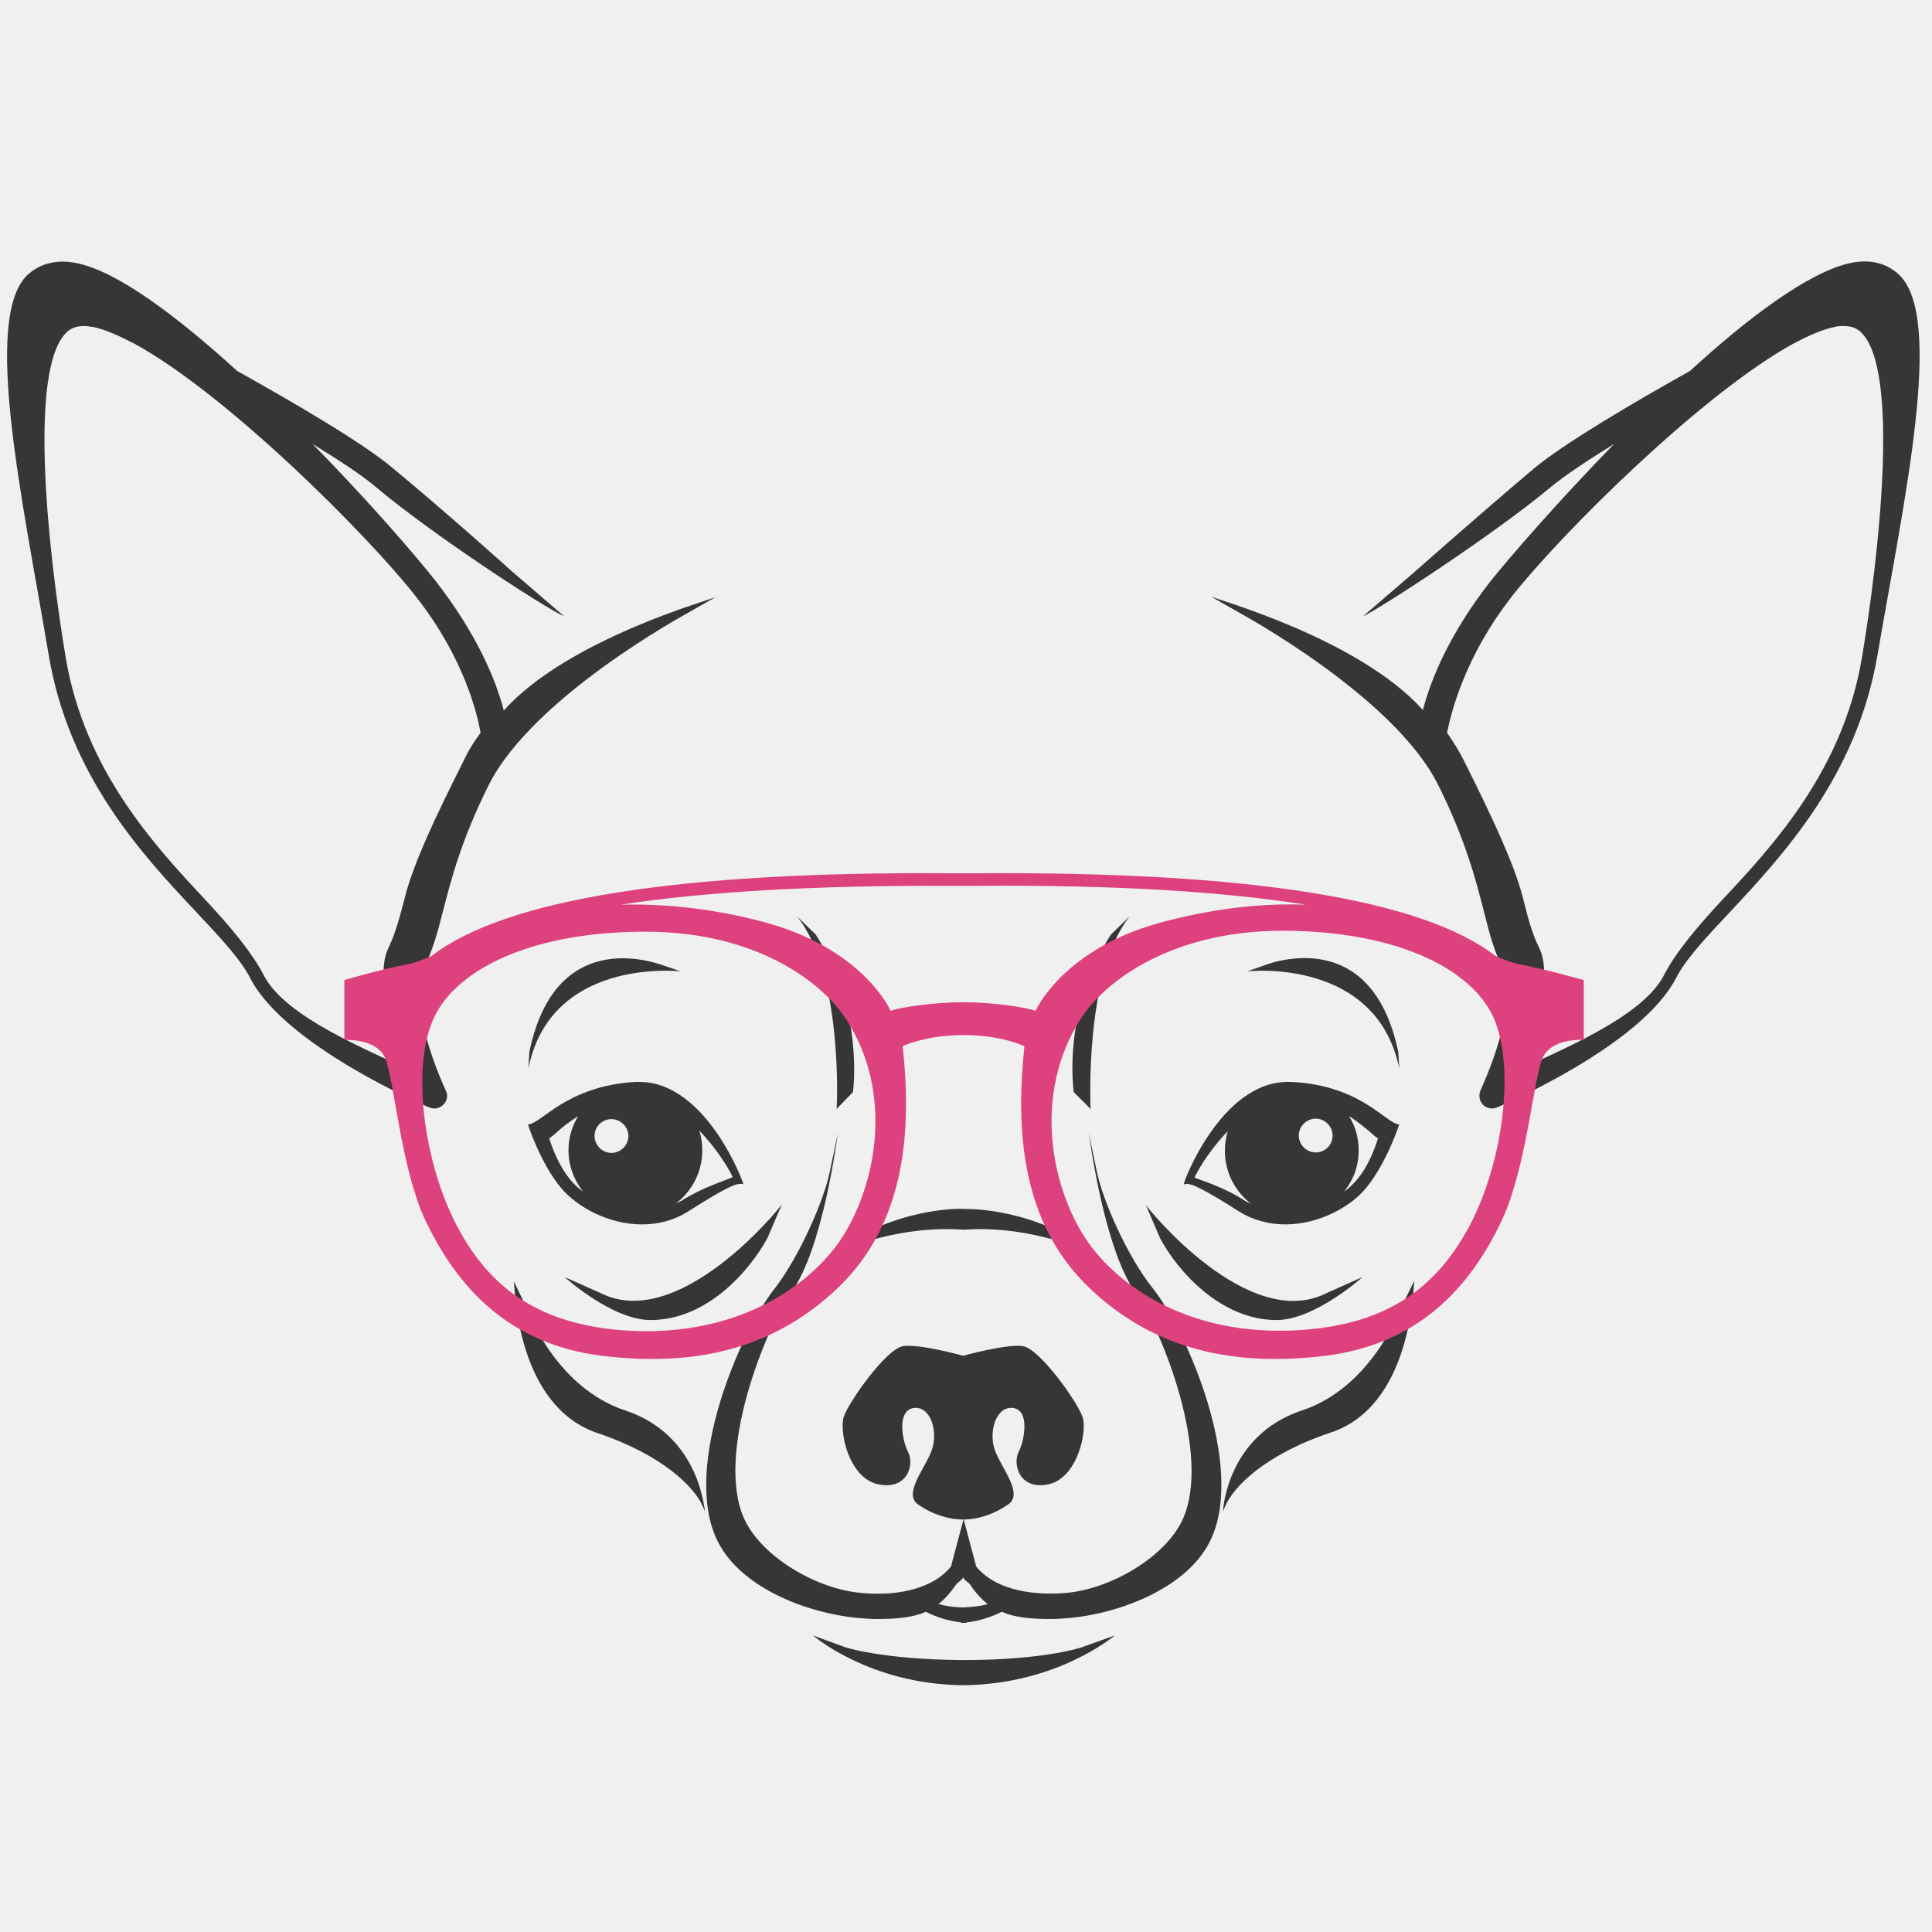
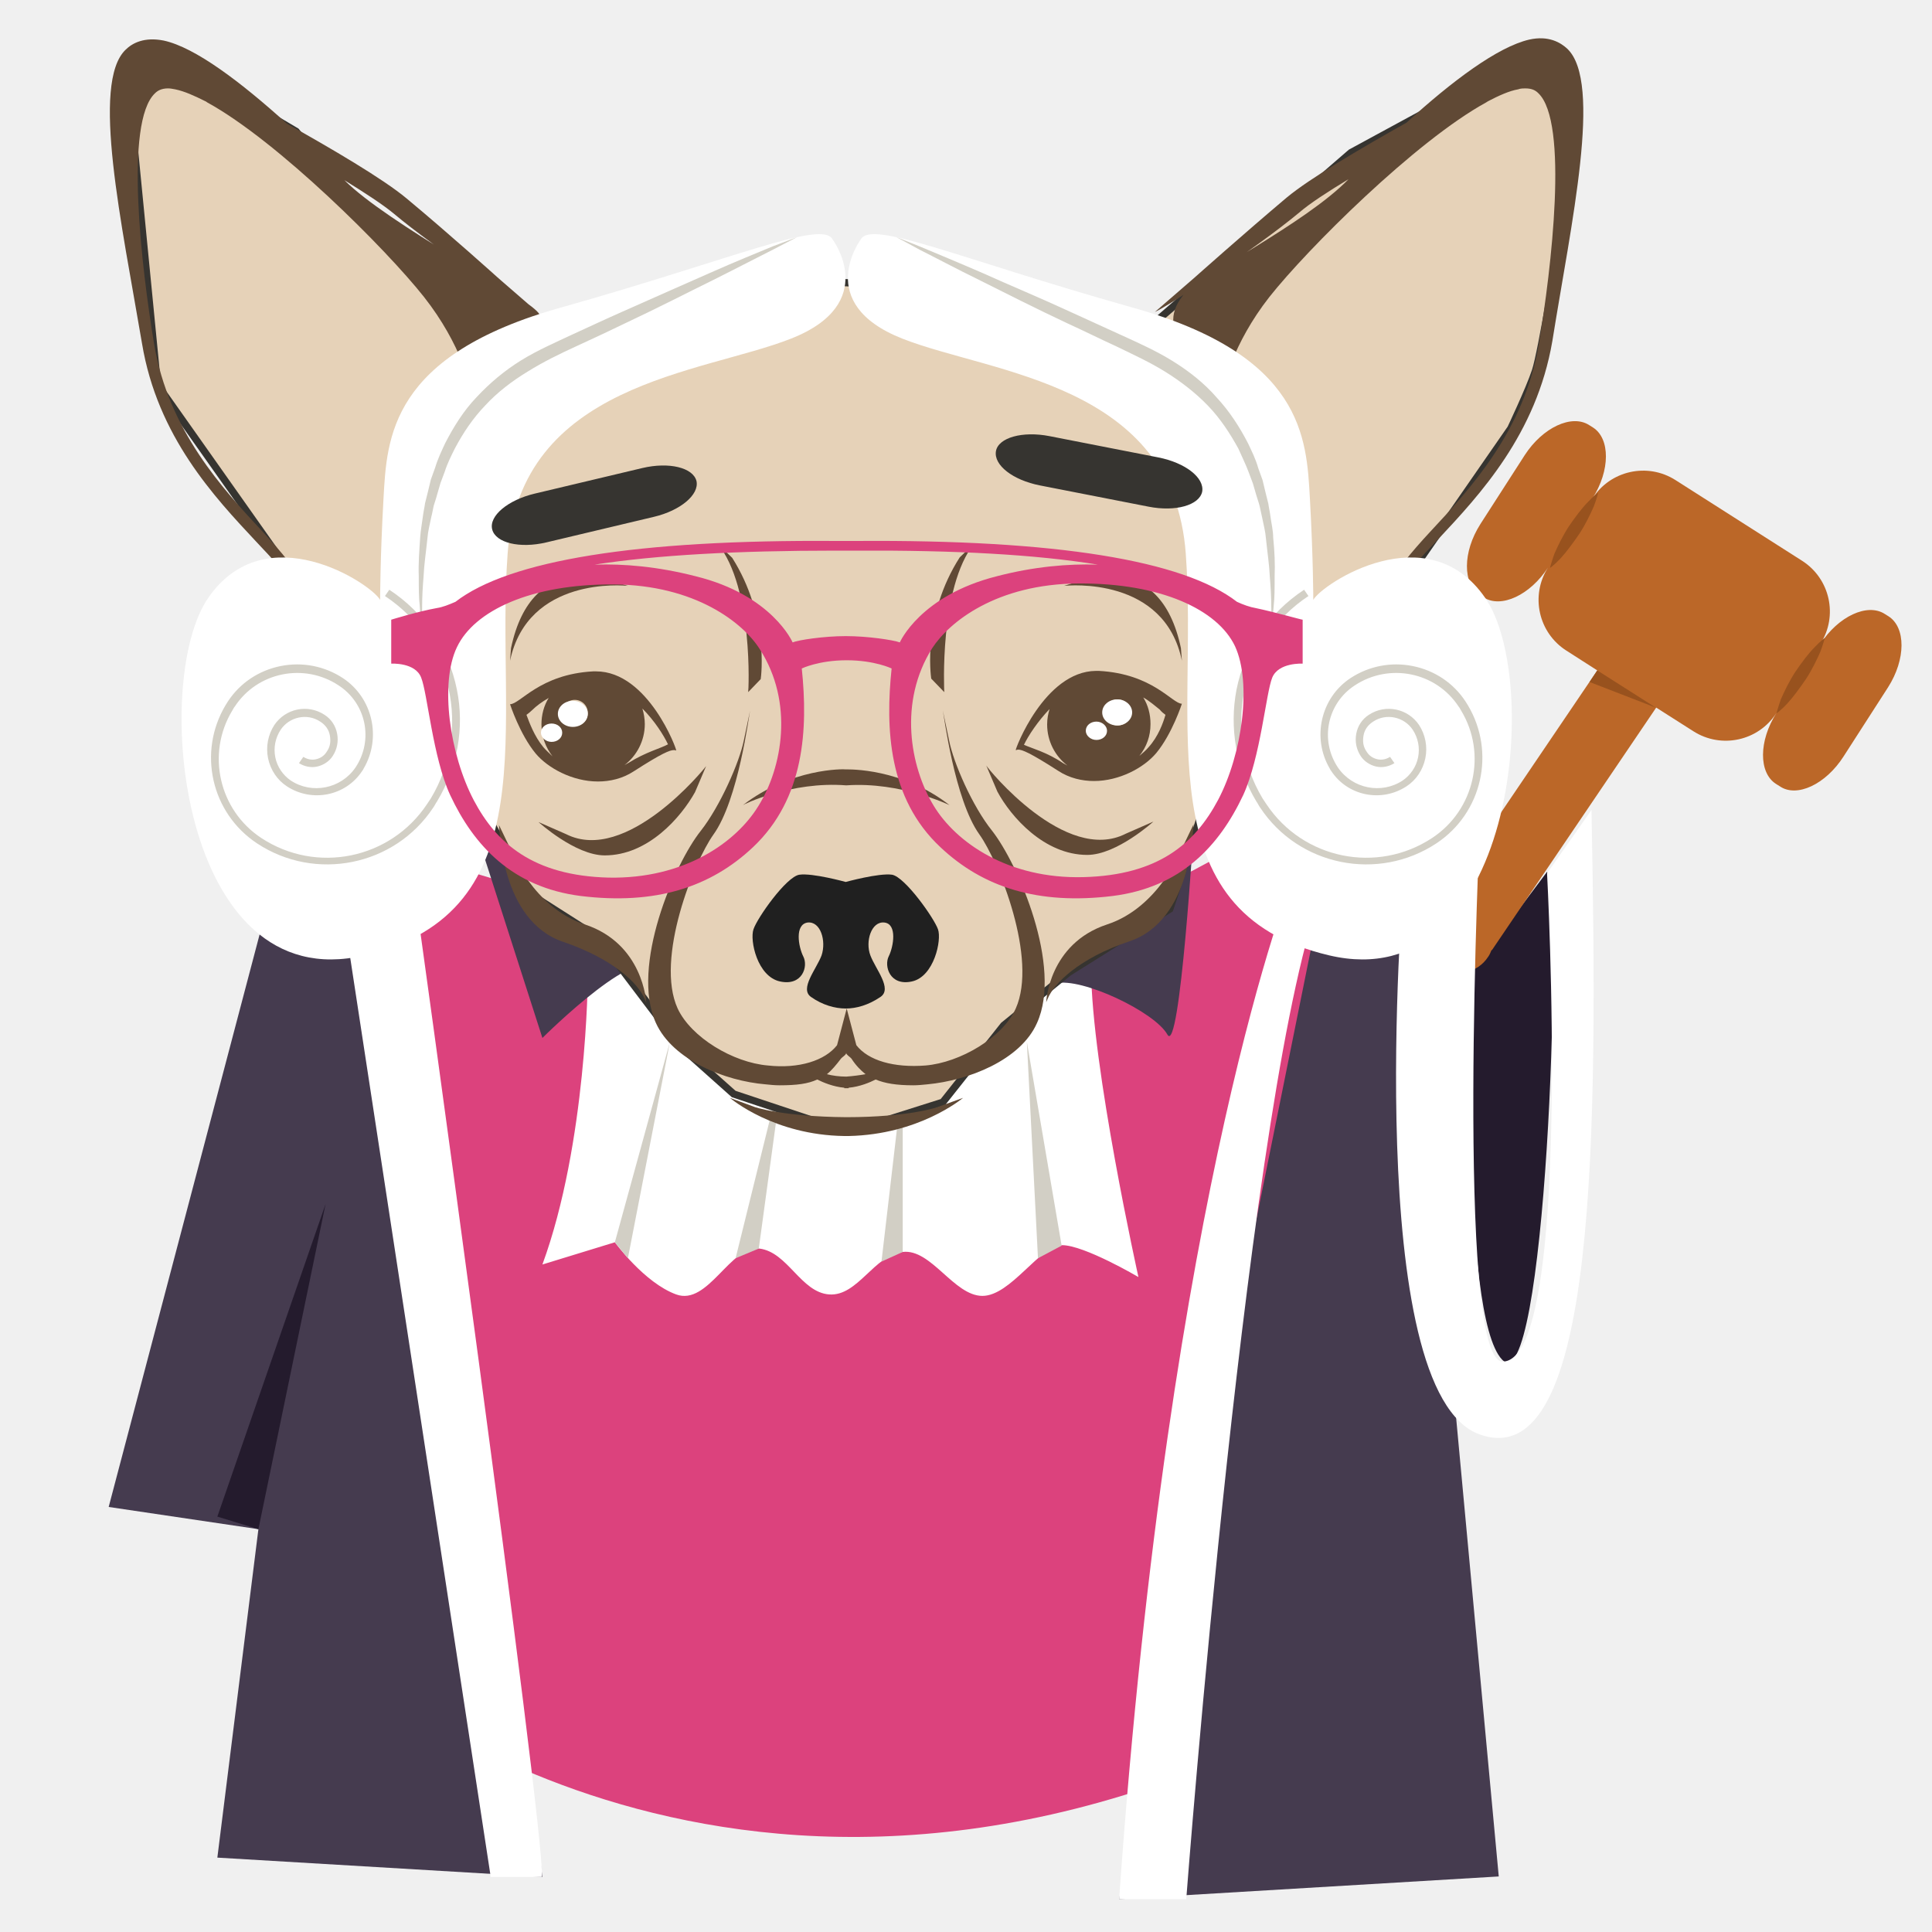
<svg xmlns="http://www.w3.org/2000/svg" version="1.1" id="Capa_1" x="0px" y="0px" viewBox="0 0 400 400" style="enable-background:new 0 0 400 400;" xml:space="preserve">
  <style type="text/css">
- 	.st0{fill:#363636;}
- 	.st1{fill:#DD427E;}
+ 	.st0{fill:#DC427D;}
+ 	.st1{fill:#453B4F;}
+ 	.st2{fill:#241B2D;}
+ 	.st3{fill:#FFFFFF;}
+ 	.st4{fill:#D2CFC5;}
+ 	.st5{fill:#BB6728;}
+ 	.st6{fill:#98521E;}
+ 	.st7{fill:#E6D2B8;stroke:#363430;stroke-width:1.5;stroke-linecap:round;stroke-miterlimit:10;}
+ 	.st8{fill:#604935;}
+ 	.st9{fill:#202020;}
+ 	.st10{fill:#363430;}
</style>
  <g>
    <g>
-       <path class="st0" d="M91.7,188.7c1.7-6.6,3.8-14.8,9.5-26.2c9.2-18.3,40.9-35.4,41.2-35.6l5.8-3.3c-1.1,0.6-30.6,8.7-43.9,23.5    c-1.7-6.6-5.7-16-14.1-26.8c-4-5.1-13.8-16.5-25.5-28.4c5.5,3.4,10.3,6.5,13.2,9c11.5,9.7,35.1,25.1,38.9,26.7l-10.8-9.3    c0,0-13.1-11.8-24.7-21.4C75,91.6,60.9,83.4,49.1,76.8C36.8,65.6,24.5,56.3,16,54.5c-5.2-1.1-8.4,0.7-10.3,2.4    c-9.4,9-1,46.7,4.4,78.8c4.2,25,19.4,41.3,30.6,53.2c4.9,5.2,9.1,9.7,11.1,13.6c7.2,14,35.9,26.3,37.1,26.8c0.3,0.1,0.7,0.2,1,0.2    c0.7,0,1.4-0.3,1.9-0.8c0.8-0.8,1-1.9,0.5-2.9c-4-8.8-7.2-20.1-4.5-25.6C89.6,196.8,90.6,193,91.7,188.7z M85,221.7    c-8.6-4.3-25.9-11-30.4-19.8c-2.3-4.5-6.7-9.8-11.8-15.3c-10.7-11.4-25.3-27.1-29.2-50.5c-3.4-20.3-8-59.5,0.2-67.3    c0.6-0.6,1.7-1.3,3.5-1.3c0.6,0,1.2,0.1,2,0.2c2.4,0.5,5.1,1.7,8.2,3.3l0,0c0,0,0.2,0.1,0.4,0.2c19,10.4,48,39.3,58.2,52.3    c10,12.7,12.7,24.3,13.4,28.2c-1.4,1.9-2.6,3.8-3.5,5.8c-6,11.9-10.3,21.1-12.1,28c-1.1,4.3-2,7.6-3.4,10.6    C77.2,202.6,82.2,214.1,85,221.7z" />
-       <path class="st0" d="M129.4,292c-13.9-4.6-19.8-19.8-19.8-20l-3.2-6.7c0.2,1.1,0.4,25.7,17.3,31.4c13.4,4.5,20.2,11.2,21.9,15.4    l0.4,0.9C145.8,312.9,145.1,297.2,129.4,292z" />
-       <path class="st0" d="M173.2,229.6l3.4-3.5c0.1-0.9,2.2-17-7.7-32.6l-3.9-3.8C174.6,201.6,173.3,229.4,173.2,229.6z" />
-       <path class="st0" d="M140.9,201.1l-3.2-1.1c-0.3,0-22.5-9.5-28.1,17.8l-0.2,3.4C114,198.5,139.8,201,140.9,201.1z" />
-       <path class="st0" d="M124.3,267.7l-7.4-3.3c0,0,9.8,8.9,17.8,8.9c11.7,0,20.5-10.2,24.2-17l3-7    C161.4,250.2,140.5,275.9,124.3,267.7z" />
-       <path class="st0" d="M132.4,224c-0.3,0-0.5,0-0.8,0c-14.4,0.8-19.6,8.8-22.3,8.8c0,0,2.6,8.1,6.9,13.2c3.3,3.9,9.8,7.5,16.7,7.5    c3.3,0,6.6-0.8,9.6-2.7c7.7-4.9,9.7-5.7,10.8-5.7c0.2,0,0.4,0,0.6,0.1l0,0C154.1,245.2,146.3,224,132.4,224z M126.6,231.7    c1.9,0,3.5,1.6,3.5,3.5c0,1.9-1.6,3.5-3.5,3.5c-1.9,0-3.5-1.6-3.5-3.5C123.1,233.2,124.7,231.7,126.6,231.7z M118.2,244.4    c-2.5-3-3.8-6.6-4.5-8.7c0.5-0.4,1.1-0.8,1.6-1.3c1.1-1,2.6-2.2,4.4-3.3c-1.3,2.1-2,4.5-2,7.1c0,3.2,1.2,6.2,3,8.5    C119.7,246,118.9,245.2,118.2,244.4z M141.1,248.6c-0.4,0.2-0.8,0.4-1.2,0.6c3.3-2.5,5.5-6.5,5.5-11c0-1.4-0.2-2.8-0.6-4.1    c3.2,3.3,5.7,7.1,6.9,9.6C149.8,244.6,145.7,245.7,141.1,248.6z" />
-       <path class="st0" d="M199.5,254.6c14.6-1.1,27.7,5.3,27.7,5.3c-12.9-10-27-9.6-27.7-9.6c-0.6-0.1-14.8-0.4-27.7,9.6    C171.8,259.8,184.8,253.5,199.5,254.6z" />
-       <path class="st0" d="M393.2,56.9c-1.8-1.7-5.1-3.6-10.3-2.4c-8.4,1.9-20.8,11.1-33,22.3c-11.8,6.6-25.9,14.9-32.2,20.1    c-11.5,9.7-24.7,21.4-24.7,21.4l-10.8,9.3c3.7-1.7,27.3-17.1,38.8-26.7c2.9-2.4,7.7-5.6,13.2-9c-11.6,11.9-21.4,23.2-25.5,28.3    c-8.4,10.7-12.4,20.2-14.1,26.8c-13.3-14.8-42.8-22.9-43.9-23.5l5.8,3.3c0.3,0.2,32,17.3,41.2,35.6c5.7,11.4,7.8,19.6,9.5,26.2    c1.1,4.4,2.1,8.2,3.8,11.6c2.8,5.5-0.5,16.8-4.5,25.6c-0.4,1-0.2,2.1,0.5,2.9c0.5,0.5,1.2,0.8,1.9,0.8c0.3,0,0.7-0.1,1-0.2    c1.2-0.5,29.9-12.8,37.1-26.8c2-3.9,6.2-8.4,11.1-13.6c11.1-11.9,26.3-28.2,30.6-53.2C394.2,103.6,402.6,65.9,393.2,56.9z     M385.5,136.1c-3.9,23.4-18.5,39.1-29.2,50.5c-5.1,5.5-9.5,10.8-11.8,15.3c-4.5,8.8-21.8,15.6-30.4,19.8    c2.8-7.6,7.8-19.2,4.5-25.6c-1.5-3-2.3-6.3-3.4-10.6c-1.8-6.8-6.1-16-12.1-28c-1-2-2.2-3.9-3.5-5.8c0.8-3.9,3.5-15.5,13.4-28.2    c10.2-13,39.3-41.9,58.2-52.3c0.2-0.1,0.4-0.2,0.4-0.2l0,0c3-1.6,5.8-2.8,8.2-3.3c0.7-0.2,1.4-0.2,2-0.2c1.9,0,2.9,0.7,3.5,1.3    C393.5,76.6,388.9,115.8,385.5,136.1z" />
-       <path class="st0" d="M269.6,292c-15.7,5.2-16.4,20.9-16.4,20.9l0.4-0.9c1.7-4.2,8.4-10.9,21.9-15.4c16.9-5.6,17.1-30.3,17.3-31.4    l-3.3,6.7C289.4,272.2,283.5,287.4,269.6,292z" />
-       <path class="st0" d="M227.1,242.6l-1.7-8.1c0.2,0.9,3.1,24,9.8,33.3c5.2,7.3,15.7,33.3,9.7,46.7c-3.5,7.8-14.9,14.5-24.2,15.3    c-8.4,0.7-15.3-1.3-18.6-5.5l-2.6-9.8l-2.6,9.8c-3.3,4.2-10.2,6.3-18.6,5.5c-9.3-0.8-20.6-7.5-24.2-15.3    c-6.1-13.4,4.4-39.4,9.6-46.7c6.8-9.4,9.6-32.4,9.8-33.3l-1.7,8.1c-1.2,5.9-6.3,17.6-11.5,24.3c-7.1,9-18.9,36.5-12,51.6    c4.5,10,18.5,15.5,29.5,16.5c1.3,0.1,2.5,0.2,3.8,0.2c4.5,0,7.6-0.4,10.1-1.5c1.5,0.8,4.3,1.9,7.3,2.2v0.1c0.2,0,0.4,0,0.6,0    c0.2,0,0.4,0,0.5,0v-0.1c3-0.3,5.7-1.4,7.3-2.2c2.5,1.1,5.6,1.5,10.1,1.5c1.2,0,2.5-0.1,3.8-0.2c11-1,25-6.5,29.5-16.5    c6.9-15.2-5-42.7-12-51.6C233.4,260.2,228.3,248.5,227.1,242.6z M199.5,332.8c-1.8,0-3.8-0.3-5.2-0.7c1.3-1,2.5-2.4,3.7-4.1    c0.3-0.4,1.4-1,1.4-1.5c0,0.5,1.1,1.1,1.4,1.5c1.2,1.8,2.4,3.1,3.7,4.1C203.3,332.5,201.3,332.7,199.5,332.8z" />
-       <path class="st0" d="M206,300.3c-1.4-3.8,0.2-9.2,3.7-8.8c3.5,0.4,2.5,6.5,1.2,9.1c-1.3,2.6,0.2,8,6.2,6.7c6-1.3,8.1-11.1,7-14    c-1-3-8.8-14-12.3-14.6c-3.5-0.5-12.4,2-12.4,2s-8.9-2.5-12.4-2c-3.5,0.5-11.3,11.6-12.3,14.6c-1,3,1,12.7,7.1,14    c6,1.3,7.6-4,6.2-6.7c-1.3-2.6-2.3-8.6,1.2-9.1c3.5-0.4,5.1,4.9,3.7,8.8c-1.4,3.8-6,9-2.8,11.2c3.2,2.2,6.5,3.1,9.3,3.1    c2.8,0,6.1-0.9,9.3-3.1C212,309.3,207.4,304.1,206,300.3z" />
-       <path class="st0" d="M224.4,340.9c-0.1,0.1-7.9,2.8-24.9,2.8c-17-0.1-24.8-2.7-24.9-2.8l-6.3-2.3c0.5,0.4,11.9,10,30.7,10.3v0    c0.2,0,0.4,0,0.6,0c0.2,0,0.4,0,0.5,0v0c18.8-0.4,30.2-9.9,30.7-10.3L224.4,340.9z" />
-       <path class="st0" d="M225.8,229.6c0-0.2-1.4-28,8.1-39.9l-3.9,3.8c-10,15.5-7.8,31.6-7.7,32.6L225.8,229.6z" />
-       <path class="st0" d="M289.7,221.2l-0.2-3.4c-5.7-27.3-27.8-17.9-28.1-17.8l-3.2,1.1C259.2,201,285,198.5,289.7,221.2z" />
-       <path class="st0" d="M264.3,273.3c7.9,0,17.8-8.9,17.8-8.9l-7.4,3.3c-16.2,8.3-37.1-17.5-37.5-18.3l3,7    C243.8,263.1,252.7,273.3,264.3,273.3z" />
-       <path class="st0" d="M245.1,245.2L245.1,245.2c0.2,0,0.4-0.1,0.6-0.1c1,0,3.1,0.8,10.8,5.7c3,1.9,6.4,2.7,9.6,2.7    c6.8,0,13.4-3.5,16.7-7.5c4.3-5.2,6.9-13.2,6.9-13.2c-2.6,0-7.8-8.1-22.3-8.8c-0.3,0-0.5,0-0.8,0    C252.7,224,244.8,245.2,245.1,245.2z M272.4,238.6c-1.9,0-3.5-1.6-3.5-3.5c0-1.9,1.6-3.5,3.5-3.5s3.5,1.6,3.5,3.5    C275.9,237.1,274.3,238.6,272.4,238.6z M247.3,243.8c1.2-2.5,3.7-6.3,6.9-9.6c-0.4,1.3-0.6,2.6-0.6,4.1c0,4.5,2.2,8.5,5.5,11    c-0.4-0.2-0.8-0.4-1.2-0.6C253.3,245.7,249.2,244.6,247.3,243.8z M285.3,235.7c-0.7,2.2-2,5.8-4.5,8.7c-0.7,0.8-1.5,1.6-2.5,2.3    c1.9-2.4,3-5.3,3-8.5c0-2.6-0.7-5.1-2-7.1c1.8,1.1,3.2,2.3,4.4,3.3C284.2,234.9,284.7,235.3,285.3,235.7z" />
+       <path class="st0" d="M266.2,169.5c0,0-55,33.3-93.2,38.9l-6.7-4.6c0,0-58.7-21.9-88.8-28.5v173.2c0,0,84.9,71.6,207.2,0    c0,0,5.9-88.1,5.6-103L266.2,169.5z" />
    </g>
    <g>
-       <path class="st1" d="M314.9,199.7c-1.7-0.3-3.5-1-5.3-1.8c-15.1-11.7-51.1-17.5-107.1-17.1c-1.2,0-2.2,0-3,0c-0.8,0-1.8,0-3,0    c-56-0.4-92,5.4-107.1,17.1c-1.9,0.8-3.6,1.5-5.3,1.8c-5.3,1-12.8,3.2-12.8,3.2v12.4c0,0,6.8-0.4,8.5,3.9    c1.8,4.4,3.2,22.4,8.1,33.1c6.7,14.3,17.5,26,36.7,28.4c21.1,2.6,36.6-2.5,48.6-13.8c14.6-13.7,15.5-33.4,13.7-50.3    c0,0,4.7-2.3,12.6-2.3c7.9,0,12.6,2.3,12.6,2.3c-1.8,16.9-0.9,36.6,13.7,50.3c12,11.3,27.5,16.4,48.6,13.8    c19.2-2.4,30-14,36.7-28.4c4.9-10.7,6.4-28.7,8.2-33.1c1.8-4.4,8.6-3.9,8.6-3.9v-12.4C327.8,202.9,320.1,200.7,314.9,199.7z     M174.8,255.5c-6.3,10.2-20.8,20.5-42.2,20.1c-21.3-0.5-31.6-9.6-38-21.8c-6.8-12.9-9.6-32.9-4.7-43.2    c4.9-10.3,20.9-17.8,44.1-17.7c23.2,0.1,36.6,10.9,41.3,18.3C184.9,226.2,181.5,244.5,174.8,255.5z M199.4,207.5    c-6.1,0-13.4,1.1-15,1.8c0,0-5.7-13.3-27.4-18.7c-10.6-2.7-20.1-3.5-28.5-3.3c17.6-2.7,40.3-4,67.9-3.9c1.2,0,2.2,0,3,0    c0.8,0,1.8,0,3,0c27.6-0.2,50.3,1.1,67.9,3.9c-8.4-0.3-17.9,0.6-28.5,3.3c-21.7,5.4-27.4,18.7-27.4,18.7    C212.8,208.6,205.6,207.5,199.4,207.5z M304.3,253.7c-6.5,12.2-16.7,21.3-38,21.8c-21.3,0.5-35.9-9.8-42.2-20.1    c-6.7-11-10-29.3-0.4-44.4c4.7-7.4,18.1-18.1,41.3-18.3c23.2-0.1,39.2,7.4,44.1,17.7C313.9,220.8,311.1,240.8,304.3,253.7z" />
+       <path class="st1" d="M56.8,181.9L22.5,312l31,4.6l-8.5,68l67.3,4L85.5,181.9C85.5,181.9,71.3,193,56.8,181.9z" />
    </g>
+     <g>
+       <polygon class="st2" points="53.5,316.6 67.4,249.3 45,314   " />
+     </g>
+     <g>
+       <polygon class="st1" points="273.9,184.2 291.1,181.9 310.3,388.5 231.7,393.2   " />
+     </g>
+     <g>
+       <path class="st2" d="M320.3,180.5l-15.6,20.8c0,0-2.5,71.1,6.3,80.2C319.9,290.7,323.6,189.6,320.3,180.5z" />
+     </g>
+     <g>
+       <path class="st3" d="M121.7,202.5c0,0-0.2,34.2-9.4,59.3l15-4.6c0,0,6.1,8.4,12.7,10.8c6.6,2.4,11.2-10.2,17.2-9.5    c5.9,0.7,8.6,9.1,14.5,9.5c5.9,0.4,9.3-8.2,15.2-8.8c5.9-0.7,10.6,9.1,16.5,9.1s11.9-10.5,16.5-10.5c4.6,0,15.8,6.6,15.8,6.6    s-9.7-43.6-9.8-63.7l-3.4-6c0,0-64.8,10.8-98-6.3L121.7,202.5z" />
+     </g>
+     <g>
+       <polygon class="st4" points="130,260.5 138.7,215.7 127.3,257.2   " />
+     </g>
+     <g>
+       <polygon class="st4" points="157.1,258.5 162.4,219.6 152.3,260.5   " />
+     </g>
+     <g>
+       <polygon class="st4" points="186.9,259.2 186.9,223.5 182.5,261.2   " />
+     </g>
+     <g>
+       <polygon class="st4" points="214.9,260.5 212.6,215.7 219.8,257.9   " />
+     </g>
+     <g>
+       <path class="st3" d="M85.5,181.9c0,0,27.4,197.4,26.7,206.7h-10.6l-31-202.8C70.7,185.7,82.5,183.4,85.5,181.9z" />
+     </g>
+     <g>
+       <path class="st3" d="M267.6,181.9c0,0-25.4,62.8-35.9,211.3h13.9c0,0,13-171.2,28.3-209L267.6,181.9z" />
+     </g>
+     <g>
+       <path class="st1" d="M98.1,170.7l14.2,44.2c0,0,21.8-21.8,23.8-13.2c2,8.6,6.6,14.5,13.9,9.2c7.3-5.3,9.2,5.3,11.9,7.9    c2.6,2.6,7.9-2,11.2-6.6c3.3-4.6,4.5,0,9.5,4.6c5,4.6,8.3,4,13.6-5.9c5.3-9.9,8.6,4,12.5,4.6c4,0.7,4.6-10.6,9.9-11.9    c5.3-1.3,20.5,5.9,23.1,10.6c2.6,4.6,5.5-43.6,5.5-43.6S183.2,226.6,98.1,170.7z" />
+     </g>
+     <g>
+       <g>
+         <path class="st5" d="M381.7,156.6l9.2-14.3c3.7-5.8,3.7-12.4,0.1-14.7l-0.8-0.5c-3.6-2.3-9.6,0.5-13.3,6.2     c3.7-5.8,2-13.5-3.8-17.2l-26.2-16.7c-5.8-3.7-13.5-2-17.2,3.8c3.7-5.8,3.7-12.4,0.1-14.7l-0.8-0.5c-3.6-2.3-9.6,0.5-13.3,6.2     l-9.2,14.3c-3.7,5.8-3.7,12.4-0.1,14.7l0.8,0.5c3.6,2.3,9.6-0.5,13.3-6.2c-3.7,5.8-2,13.5,3.8,17.2l6.4,4.1l-33.8,49.9l0.1,0.1     c-0.4,0.4-0.8,0.8-1.1,1.3c-2.2,3.4-1.3,7.9,2.1,10.1s7.9,1.3,10.1-2.1c0.3-0.4,0.5-0.9,0.7-1.4l0.1,0l34-50.2l7.7,4.9     c5.8,3.7,13.5,2,17.2-3.8c-3.7,5.8-3.7,12.4-0.1,14.7l0.8,0.5C372,165.2,378,162.4,381.7,156.6z" />
+       </g>
+       <g>
+         <path class="st6" d="M377.8,132.1c0,0-0.3,1.2-0.9,2.8c-0.7,1.6-1.7,3.7-3,5.7c-1.3,1.9-2.7,3.8-3.9,5.1c-1.2,1.3-2.2,2-2.2,2     s0.3-1.2,0.9-2.9c0.7-1.6,1.7-3.7,3-5.7c1.3-1.9,2.7-3.8,4-5.1C376.8,132.8,377.8,132.1,377.8,132.1z" />
+       </g>
+       <g>
+         <path class="st6" d="M330.9,102c0,0-0.3,1.2-0.9,2.8c-0.7,1.6-1.7,3.7-3,5.7c-1.3,1.9-2.7,3.8-3.9,5.1c-1.2,1.3-2.2,2-2.2,2     s0.3-1.2,0.9-2.9c0.7-1.6,1.7-3.7,3-5.7c1.3-1.9,2.7-3.8,4-5.1C329.9,102.7,330.9,102,330.9,102z" />
+       </g>
+       <g>
+         <polygon class="st6" points="342.8,146.5 330.7,138.8 329.1,141.2    " />
+       </g>
+     </g>
+     <path class="st7" d="M123.7,194l-13.8-8.8L99,165.6l-5.6-26.3l-27-12.5l-8.8-11.7L32.6,79.7l-6.1-62.4l5.9-7.2l28.9,17.1l27.3,33.3   l14,18.2l22.2-13.9l27.2-7.4l63.5,3.1l19.4,9.9l44.8-38.8l39.6-21.5l5.9,7.2l-2.4,33.3c0,0-3.6,22.3-4.9,26.2   c-1.3,3.9-5.1,11.9-5.1,11.9l-18.1,26.1c0,0-6.8,9.9-9.2,12.1c-2.4,2.2-27,12.5-27,12.5l-16.3,48.8l-20.9,13.1l-13.5,11l-12.6,15.9   l-19.6,6.2l-23.7-7.9l-11.1-9.9L123.7,194z" />
+     <g>
+       <path class="st8" d="M92.1,111.8c1.3-5.1,2.9-11.4,7.3-20.2c7.1-14.1,31.5-27.3,31.8-27.4l4.5-2.5c-0.8,0.5-23.6,6.7-33.8,18.1    c-1.3-5.1,16.1-6.7,9.6-15c-3.1-3.9-31.1-18.4-40.2-27.5c4.2,2.6,7.9,5,10.2,6.9c8.9,7.5,27.1,19.4,30,20.6l-8.3-7.2    c0,0-10.1-9.1-19-16.5c-4.9-4.1-15.7-10.4-24.8-15.5c-9.5-8.6-19-15.8-25.5-17.2c-4-0.8-6.5,0.5-7.9,1.9c-7.2,6.9-0.8,36,3.4,60.8    c3.2,19.3,15,31.8,23.6,41c3.8,4,7,7.5,8.6,10.5c5.6,10.8,27.7,20.3,28.6,20.7c0.2,0.1,0.5,0.2,0.8,0.2c0.5,0,1.1-0.2,1.5-0.6    c0.6-0.6,0.8-1.5,0.4-2.2c-3.1-6.8-5.6-15.5-3.5-19.7C90.4,118,91.2,115.1,92.1,111.8z M86.9,137.2c-6.6-3.3-20-8.5-23.4-15.3    c-1.8-3.5-5.2-7.6-9.1-11.8c-8.2-8.8-19.5-20.9-22.5-38.9c-2.6-15.7-6.2-45.9,0.2-51.9c0.5-0.5,1.3-1,2.7-1c0.5,0,0.9,0.1,1.5,0.2    c1.9,0.4,3.9,1.3,6.3,2.5l0,0c0,0,0.2,0.1,0.3,0.2c14.6,8,37,30.3,44.9,40.3c7.7,9.8,9.8,18.7,10.3,21.7c-1.1,1.5-2,2.9-2.7,4.5    c-4.6,9.2-7.9,16.3-9.3,21.6c-0.8,3.3-1.5,5.9-2.6,8.2C80.9,122.5,84.7,131.3,86.9,137.2z" />
+       <path class="st8" d="M121.1,191.4c-10.7-3.5-15.3-15.3-15.3-15.4l-2.5-5.2c0.2,0.8,0.3,19.8,13.3,24.2    c10.3,3.5,15.6,8.6,16.9,11.9l0.3,0.7C133.8,207.5,133.2,195.4,121.1,191.4z" />
+       <path class="st8" d="M154.9,143.3l2.6-2.7c0.1-0.7,1.7-13.1-5.9-25.1l-3-2.9C156,121.7,155,143.1,154.9,143.3z" />
+       <path class="st8" d="M130,121.3l-2.5-0.8c-0.2,0-17.3-7.3-21.7,13.7l-0.2,2.6C109.3,119.3,129.2,121.2,130,121.3z" />
+       <path class="st8" d="M117.2,172.7l-5.7-2.5c0,0,7.6,6.9,13.7,6.9c9,0,15.8-7.9,18.7-13.1l2.3-5.4    C145.8,159.2,129.7,179,117.2,172.7z" />
+       <path class="st8" d="M123.4,139c-0.2,0-0.4,0-0.6,0c-11.1,0.6-15.1,6.8-17.2,6.8c0,0,2,6.2,5.3,10.2c2.5,3,7.6,5.8,12.9,5.8    c2.5,0,5.1-0.6,7.4-2.1c5.9-3.8,7.5-4.4,8.3-4.4c0.2,0,0.3,0,0.5,0.1l0,0C140.2,155.3,134.2,139,123.4,139z M119,144.9    c1.5,0,2.7,1.2,2.7,2.7s-1.2,2.7-2.7,2.7c-1.5,0-2.7-1.2-2.7-2.7C116.3,146.1,117.5,144.9,119,144.9z M112.5,154.7    c-1.9-2.3-2.9-5.1-3.5-6.7c0.4-0.3,0.8-0.6,1.2-1c0.8-0.8,2-1.7,3.4-2.5c-1,1.6-1.5,3.5-1.5,5.5c0,2.5,0.9,4.8,2.3,6.6    C113.7,155.9,113,155.3,112.5,154.7z M130.2,157.9c-0.3,0.2-0.6,0.3-0.9,0.5c2.5-1.9,4.2-5,4.2-8.5c0-1.1-0.2-2.2-0.5-3.2    c2.5,2.5,4.4,5.5,5.3,7.4C136.9,154.9,133.7,155.7,130.2,157.9z" />
+       <path class="st8" d="M175.2,162.6c11.3-0.8,21.4,4.1,21.4,4.1c-9.9-7.7-20.8-7.4-21.4-7.4c-0.5-0.1-11.4-0.3-21.4,7.4    C153.8,166.6,163.8,161.7,175.2,162.6z" />
+       <path class="st8" d="M324.5,10.1c-1.4-1.3-3.9-2.8-7.9-1.9c-6.5,1.5-16,8.6-25.4,17.2c-9.1,5.1-20,11.5-24.8,15.5    c-8.9,7.5-19,16.5-19,16.5l-8.3,7.2c2.9-1.3,21-13.2,29.9-20.6c2.2-1.9,5.9-4.3,10.2-6.9c-8.9,9.2-31.1,20.1-34.3,24.1    c-6.5,8.2,5.1,13.3,3.8,18.4c-10.3-11.4-33-17.7-33.8-18.1l4.5,2.5c0.2,0.2,24.7,13.3,31.8,27.4c4.4,8.8,6,15.1,7.3,20.2    c0.8,3.4,1.6,6.3,2.9,8.9c2.2,4.2-0.4,13-3.5,19.7c-0.3,0.8-0.2,1.6,0.4,2.2c0.4,0.4,0.9,0.6,1.5,0.6c0.2,0,0.5-0.1,0.8-0.2    c0.9-0.4,23.1-9.9,28.6-20.7c1.5-3,4.8-6.5,8.6-10.5c8.6-9.2,20.3-21.7,23.6-41C325.3,46.2,331.8,17.1,324.5,10.1z M318.6,71.2    c-3,18-14.3,30.1-22.5,38.9c-3.9,4.2-7.3,8.3-9.1,11.8c-3.5,6.8-16.8,12-23.4,15.3c2.2-5.9,6-14.8,3.5-19.7    c-1.2-2.3-1.8-4.9-2.6-8.2c-1.4-5.2-4.7-12.3-9.3-21.6c-0.8-1.5-1.7-3-2.7-4.5c0.6-3,2.7-12,10.3-21.7c7.9-10,30.3-32.3,44.9-40.3    c0.2-0.1,0.3-0.2,0.3-0.2l0,0c2.3-1.2,4.5-2.2,6.3-2.5c0.5-0.2,1.1-0.2,1.5-0.2c1.5,0,2.2,0.5,2.7,1    C324.8,25.3,321.2,55.6,318.6,71.2z" />
+       <path class="st8" d="M229.2,191.4c-12.1,4-12.6,16.1-12.6,16.1l0.3-0.7c1.3-3.2,6.5-8.4,16.9-11.9c13-4.3,13.2-23.4,13.3-24.2    l-2.5,5.2C244.5,176.1,239.9,187.9,229.2,191.4z" />
+       <path class="st8" d="M196.5,153.3l-1.3-6.2c0.2,0.7,2.4,18.5,7.6,25.7c4,5.6,12.1,25.7,7.5,36c-2.7,6-11.5,11.2-18.7,11.8    c-6.5,0.5-11.8-1-14.3-4.2l-2-7.6l-2,7.6c-2.5,3.2-7.9,4.9-14.3,4.2c-7.2-0.6-15.9-5.8-18.7-11.8c-4.7-10.3,3.4-30.4,7.4-36    c5.2-7.2,7.4-25,7.6-25.7l-1.3,6.2c-0.9,4.5-4.9,13.6-8.9,18.7c-5.5,6.9-14.6,28.1-9.3,39.8c3.5,7.7,14.3,12,22.7,12.7    c1,0.1,1.9,0.2,2.9,0.2c3.5,0,5.9-0.3,7.8-1.2c1.2,0.6,3.3,1.5,5.6,1.7v0.1c0.2,0,0.3,0,0.5,0s0.3,0,0.4,0v-0.1    c2.3-0.2,4.4-1.1,5.6-1.7c1.9,0.8,4.3,1.2,7.8,1.2c0.9,0,1.9-0.1,2.9-0.2c8.5-0.8,19.3-5,22.7-12.7c5.3-11.7-3.9-32.9-9.3-39.8    C201.3,166.9,197.4,157.9,196.5,153.3z M175.2,222.9c-1.4,0-2.9-0.2-4-0.5c1-0.8,1.9-1.9,2.9-3.2c0.2-0.3,1.1-0.8,1.1-1.2    c0,0.4,0.8,0.8,1.1,1.2c0.9,1.4,1.9,2.4,2.9,3.2C178.1,222.6,176.6,222.8,175.2,222.9z" />
+       <path class="st9" d="M180.2,197.8c-1.1-2.9,0.2-7.1,2.9-6.8c2.7,0.3,1.9,5,0.9,7s0.2,6.2,4.8,5.2c4.6-1,6.2-8.6,5.4-10.8    c-0.8-2.3-6.8-10.8-9.5-11.3c-2.7-0.4-9.6,1.5-9.6,1.5s-6.9-1.9-9.6-1.5c-2.7,0.4-8.7,8.9-9.5,11.3c-0.8,2.3,0.8,9.8,5.5,10.8    c4.6,1,5.9-3.1,4.8-5.2c-1-2-1.8-6.6,0.9-7c2.7-0.3,3.9,3.8,2.9,6.8c-1.1,2.9-4.6,6.9-2.2,8.6s5,2.4,7.2,2.4    c2.2,0,4.7-0.7,7.2-2.4C184.8,204.7,181.3,200.7,180.2,197.8z" />
+       <path class="st8" d="M194.4,229.1c-0.1,0.1-6.1,2.2-19.2,2.2c-13.1-0.1-19.1-2.1-19.2-2.2l-4.9-1.8c0.4,0.3,9.2,7.7,23.7,7.9l0,0    c0.2,0,0.3,0,0.5,0s0.3,0,0.4,0l0,0c14.5-0.3,23.3-7.6,23.7-7.9L194.4,229.1z" />
+       <path class="st8" d="M195.5,143.3c0-0.2-1.1-21.6,6.2-30.8l-3,2.9c-7.7,12-6,24.4-5.9,25.1L195.5,143.3z" />
+       <path class="st8" d="M244.7,136.8l-0.2-2.6c-4.4-21-21.4-13.8-21.7-13.7l-2.5,0.8C221.2,121.2,241.1,119.3,244.7,136.8z" />
+       <path class="st8" d="M225.1,177c6.1,0,13.7-6.9,13.7-6.9l-5.7,2.5c-12.5,6.4-28.6-13.5-28.9-14.1l2.3,5.4    C209.3,169.1,216.2,177,225.1,177z" />
+       <path class="st8" d="M210.3,155.3L210.3,155.3c0.2,0,0.3-0.1,0.5-0.1c0.8,0,2.4,0.6,8.3,4.4c2.3,1.5,4.9,2.1,7.4,2.1    c5.2,0,10.3-2.7,12.9-5.8c3.3-4,5.3-10.2,5.3-10.2c-2,0-6-6.2-17.2-6.8c-0.2,0-0.4,0-0.6,0C216.2,139,210.1,155.3,210.3,155.3z     M231.4,150.2c-1.5,0-2.7-1.2-2.7-2.7c0-1.5,1.2-2.7,2.7-2.7c1.5,0,2.7,1.2,2.7,2.7C234.1,149.1,232.9,150.2,231.4,150.2z     M212,154.2c0.9-1.9,2.9-4.9,5.3-7.4c-0.3,1-0.5,2-0.5,3.2c0,3.5,1.7,6.6,4.2,8.5c-0.3-0.2-0.6-0.3-0.9-0.5    C216.7,155.7,213.5,154.9,212,154.2z M241.3,148c-0.5,1.7-1.5,4.5-3.5,6.7c-0.5,0.6-1.2,1.2-1.9,1.8c1.5-1.9,2.3-4.1,2.3-6.6    c0-2-0.5-3.9-1.5-5.5c1.4,0.8,2.5,1.8,3.4,2.5C240.5,147.4,240.9,147.7,241.3,148z" />
+     </g>
+     <g>
+       <path class="st3" d="M306.4,170.6l-15.9,13.1c0,0-8.6,104.7,15.9,113.3c24.4,8.6,24.4-62.7,23.1-129.3l-9.2,13.1    c0,0,5.5,101.1-9.2,101.1C301.2,281.8,306.4,170.6,306.4,170.6z" />
+     </g>
+     <g>
+       <g>
+         <path class="st3" d="M172.4,49.6c0,0,9.9,13.2-8.6,20.5c-18.5,7.3-56.1,9.1-58.7,44.5c-2.6,35.4,8.6,74.2-29.7,83.2     c-38.3,9-44.2-56.8-32.3-74c11.9-17.3,33.7-3,35.6,0.4c0,0,0-8.5,0.7-21c0.7-12.5,1.3-29.7,37-39.6     C151.9,53.6,170.3,45.4,172.4,49.6z" />
+       </g>
+       <g>
+         <path class="st4" d="M165,49.1c0,0-1.7,0.9-4.8,2.5c-3,1.5-7.4,3.8-12.6,6.4c-5.3,2.6-11.3,5.7-17.9,8.8     c-3.3,1.6-6.7,3.2-10.2,4.8c-3.5,1.6-7,3.3-10.2,5.3c-3.3,2-6.3,4.3-8.8,7c-2.6,2.7-4.6,5.7-6.3,8.9c-0.8,1.6-1.6,3.2-2.1,4.8     c-0.3,0.8-0.6,1.6-0.9,2.4c-0.2,0.8-0.5,1.6-0.7,2.4c-0.2,0.8-0.5,1.6-0.7,2.3c-0.2,0.8-0.3,1.6-0.5,2.3c-0.3,1.5-0.7,3-0.8,4.4     c-0.3,2.9-0.7,5.5-0.8,7.9c-0.2,2.4-0.3,4.4-0.3,6.1c0,3.4-0.1,5.4-0.1,5.4s-0.2-1.9-0.4-5.4c-0.2-1.7-0.2-3.8-0.2-6.2     c-0.1-2.4,0.1-5.1,0.3-8c0.1-1.5,0.4-3,0.6-4.6c0.1-0.8,0.3-1.6,0.4-2.4c0.2-0.8,0.4-1.6,0.6-2.4c0.2-0.8,0.4-1.7,0.6-2.5     c0.3-0.8,0.6-1.7,0.9-2.5c0.5-1.7,1.3-3.4,2.1-5.1c1.7-3.3,3.8-6.7,6.5-9.5c2.7-2.9,5.8-5.5,9.2-7.6c3.4-2.1,7.1-3.7,10.5-5.3     c3.5-1.6,6.9-3.2,10.3-4.7c6.7-3,12.9-5.7,18.3-8.1c5.4-2.4,9.9-4.2,13-5.5C163.2,49.8,165,49.1,165,49.1z" />
+       </g>
+       <g>
+         <path class="st3" d="M178.2,49.6c0,0-9.9,13.2,8.6,20.5c18.5,7.3,56.1,9.1,58.7,44.5c2.6,35.4-8.6,74.2,29.7,83.2     c38.3,9,44.2-56.8,32.3-74c-11.9-17.3-33.7-3-35.6,0.4c0,0,0-8.5-0.7-21c-0.7-12.5-1.3-29.7-37-39.6     C198.7,53.6,180.3,45.4,178.2,49.6z" />
+       </g>
+       <g>
+         <path class="st4" d="M185.6,49.1c0,0,1.8,0.7,5,2c3.1,1.3,7.7,3.2,13,5.5c5.3,2.4,11.6,5,18.3,8.1c3.3,1.5,6.8,3.1,10.3,4.7     c3.5,1.6,7.1,3.2,10.5,5.3c3.4,2.1,6.6,4.6,9.2,7.6c2.7,2.9,4.8,6.2,6.5,9.5c0.8,1.7,1.6,3.3,2.1,5.1c0.3,0.8,0.6,1.7,0.9,2.5     c0.2,0.8,0.4,1.7,0.6,2.5c0.2,0.8,0.4,1.6,0.6,2.4c0.1,0.8,0.3,1.6,0.4,2.4c0.2,1.6,0.6,3.1,0.6,4.6c0.3,2.9,0.4,5.6,0.3,8     c0,2.4,0,4.5-0.2,6.2c-0.3,3.4-0.4,5.4-0.4,5.4s0-1.9-0.1-5.4c0-1.7-0.1-3.8-0.3-6.1c-0.1-2.4-0.5-5-0.8-7.9     c-0.1-1.4-0.5-2.9-0.8-4.4c-0.2-0.8-0.3-1.5-0.5-2.3c-0.2-0.8-0.5-1.6-0.7-2.3c-0.2-0.8-0.5-1.6-0.7-2.4     c-0.3-0.8-0.6-1.6-0.9-2.4c-0.6-1.6-1.4-3.2-2.1-4.8c-1.7-3.1-3.7-6.2-6.3-8.9c-2.6-2.7-5.6-5-8.8-7c-3.2-2-6.7-3.6-10.2-5.3     c-3.5-1.6-6.9-3.3-10.2-4.8c-6.6-3.1-12.7-6.2-17.9-8.8c-5.3-2.6-9.6-4.9-12.6-6.4C187.3,50,185.6,49.1,185.6,49.1z" />
+       </g>
+       <g>
+         <g>
+           <path class="st4" d="M90.5,165.9c-0.3,0.4-0.5,0.9-0.8,1.3c-8,12.1-24.4,15.4-36.5,7.4c-9.5-6.3-12.3-18.9-6.5-28.6      c0.2-0.3,0.3-0.5,0.5-0.8c2.5-3.8,6.4-6.4,10.9-7.3c4.5-0.9,9.1,0,12.9,2.5c6.2,4.1,8,12.4,4.3,18.7c-0.1,0.2-0.2,0.4-0.3,0.5      c-3.4,5.2-10.4,6.6-15.6,3.2c-2-1.3-3.4-3.4-3.9-5.8c-0.5-2.4,0-4.9,1.3-6.9c2.3-3.4,6.9-4.4,10.4-2.1c1.4,0.9,2.3,2.3,2.6,3.9      c0.3,1.6,0,3.2-0.9,4.6c-0.7,1.1-1.9,1.9-3.2,2.2c-1.3,0.3-2.7,0-3.8-0.7l0.9-1.3c0.8,0.5,1.7,0.7,2.6,0.5      c0.9-0.2,1.7-0.7,2.2-1.5c0.8-1.1,0.9-2.2,0.7-3.4c-0.2-1.2-0.9-2.2-2-2.9c-2.7-1.8-6.4-1-8.2,1.7c-1.1,1.7-1.5,3.7-1.1,5.7      c0.4,2,1.6,3.7,3.2,4.8c4.4,2.9,10.4,1.7,13.4-2.7c3.8-5.7,2.2-13.3-3.5-17c-7.1-4.7-16.8-2.8-21.5,4.4      c-0.2,0.2-0.3,0.5-0.5,0.8c-5.4,8.9-2.8,20.6,6,26.4c11.4,7.5,26.7,4.4,34.3-7c0.3-0.4,0.5-0.8,0.8-1.2      c8.5-14.2,4.4-32.7-9.5-41.9l0.9-1.3c7.3,4.8,12.3,12.2,14,20.7C96.2,150.7,94.7,158.9,90.5,165.9z" />
+         </g>
+       </g>
+       <g>
+         <g>
+           <path class="st4" d="M260.1,165.9c0.3,0.4,0.5,0.9,0.8,1.3c8,12.1,24.4,15.4,36.5,7.4c9.5-6.3,12.3-18.9,6.5-28.6      c-0.2-0.3-0.3-0.5-0.5-0.8c-2.5-3.8-6.4-6.4-10.9-7.3c-4.5-0.9-9.1,0-12.9,2.5c-6.2,4.1-8,12.4-4.3,18.7      c0.1,0.2,0.2,0.4,0.3,0.5c3.4,5.2,10.4,6.6,15.6,3.2c2-1.3,3.4-3.4,3.9-5.8c0.5-2.4,0-4.9-1.3-6.9c-2.3-3.4-6.9-4.4-10.4-2.1      c-1.4,0.9-2.3,2.3-2.6,3.9c-0.3,1.6,0,3.2,0.9,4.6c0.7,1.1,1.9,1.9,3.2,2.2c1.3,0.3,2.7,0,3.8-0.7l-0.9-1.3      c-0.8,0.5-1.7,0.7-2.6,0.5c-0.9-0.2-1.7-0.7-2.2-1.5c-0.8-1.1-0.9-2.2-0.7-3.4c0.2-1.2,0.9-2.2,2-2.9c2.7-1.8,6.4-1,8.2,1.7      c1.1,1.7,1.5,3.7,1.1,5.7c-0.4,2-1.6,3.7-3.2,4.8c-4.4,2.9-10.4,1.7-13.4-2.7c-3.8-5.7-2.2-13.3,3.5-17      c7.1-4.7,16.8-2.8,21.5,4.4c0.2,0.2,0.3,0.5,0.5,0.8c5.4,8.9,2.8,20.6-6,26.4c-11.4,7.5-26.7,4.4-34.3-7      c-0.3-0.4-0.5-0.8-0.8-1.2c-8.5-14.2-4.4-32.7,9.5-41.9l-0.9-1.3c-7.3,4.8-12.3,12.2-14,20.7      C254.5,150.7,255.9,158.9,260.1,165.9z" />
+         </g>
+       </g>
+     </g>
+     <g>
+       <path class="st0" d="M260,125.9c-1.2-0.2-2.6-0.7-3.9-1.3c-11.1-8.6-37.5-12.9-78.7-12.6c-0.9,0-1.6,0-2.2,0c-0.6,0-1.3,0-2.2,0    c-41.1-0.3-67.6,4-78.7,12.6c-1.4,0.6-2.6,1.1-3.9,1.3c-3.9,0.7-9.4,2.4-9.4,2.4v9.1c0,0,5-0.3,6.2,2.9c1.3,3.2,2.4,16.5,6,24.3    c4.9,10.5,12.9,19.1,27,20.9c15.5,1.9,26.9-1.8,35.7-10.1c10.7-10.1,11.4-24.5,10.1-37c0,0,3.5-1.7,9.3-1.7c5.8,0,9.3,1.7,9.3,1.7    c-1.3,12.4-0.7,26.9,10.1,37c8.8,8.3,20.2,12,35.7,10.1c14.1-1.8,22-10.3,27-20.9c3.6-7.9,4.7-21.1,6-24.3    c1.3-3.2,6.3-2.9,6.3-2.9v-9.1C269.4,128.3,263.8,126.7,260,125.9z M157,166.9c-4.6,7.5-15.3,15.1-31,14.8    c-15.6-0.4-23.2-7.1-27.9-16c-5-9.5-7.1-24.2-3.5-31.7c3.6-7.6,15.4-13.1,32.4-13c17,0.1,26.9,8,30.3,13.4    C164.4,145.4,162,158.9,157,166.9z M175.1,131.7c-4.5,0-9.8,0.8-11,1.3c0,0-4.2-9.8-20.1-13.7c-7.8-2-14.8-2.6-20.9-2.4    c12.9-2,29.6-2.9,49.9-2.9c0.9,0,1.6,0,2.2,0c0.6,0,1.3,0,2.2,0c20.3-0.1,37,0.8,49.9,2.9c-6.2-0.2-13.2,0.4-20.9,2.4    c-15.9,4-20.1,13.7-20.1,13.7C184.9,132.5,179.7,131.7,175.1,131.7z M252.2,165.6c-4.8,9-12.3,15.6-27.9,16    c-15.6,0.4-26.4-7.2-31-14.8c-4.9-8.1-7.3-21.5-0.3-32.6c3.5-5.4,13.3-13.3,30.3-13.4c17-0.1,28.8,5.4,32.4,13    C259.2,141.4,257.2,156.1,252.2,165.6z" />
+     </g>
+     <ellipse class="st3" cx="231.3" cy="147.5" rx="3.1" ry="2.7" />
+     <path class="st3" d="M229.2,151.3c0,1.1-1,1.9-2.2,1.9c-1.2,0-2.2-0.9-2.2-1.9c0-1.1,1-1.9,2.2-1.9   C228.2,149.4,229.2,150.3,229.2,151.3z" />
+     <ellipse class="st3" cx="118.6" cy="147.8" rx="3.1" ry="2.7" />
+     <path class="st3" d="M116.4,151.7c0,1.1-1,1.9-2.2,1.9c-1.2,0-2.2-0.9-2.2-1.9c0-1.1,1-1.9,2.2-1.9   C115.4,149.8,116.4,150.6,116.4,151.7z" />
+     <path class="st10" d="M135.4,107l-22.3,5.3c-5.5,1.3-10.5,0.1-11.2-2.7c-0.7-2.8,3.3-6.1,8.8-7.4l22.3-5.3   c5.5-1.3,10.5-0.1,11.2,2.7C144.8,102.4,140.9,105.7,135.4,107z" />
+     <path class="st10" d="M237.8,104.9l-22.5-4.4c-5.6-1.1-9.6-4.2-9.1-7.1c0.5-2.8,5.5-4.2,11.1-3.1l22.5,4.4c5.6,1.1,9.6,4.2,9.1,7.1   C248.3,104.6,243.4,106,237.8,104.9z" />
  </g>
</svg>
